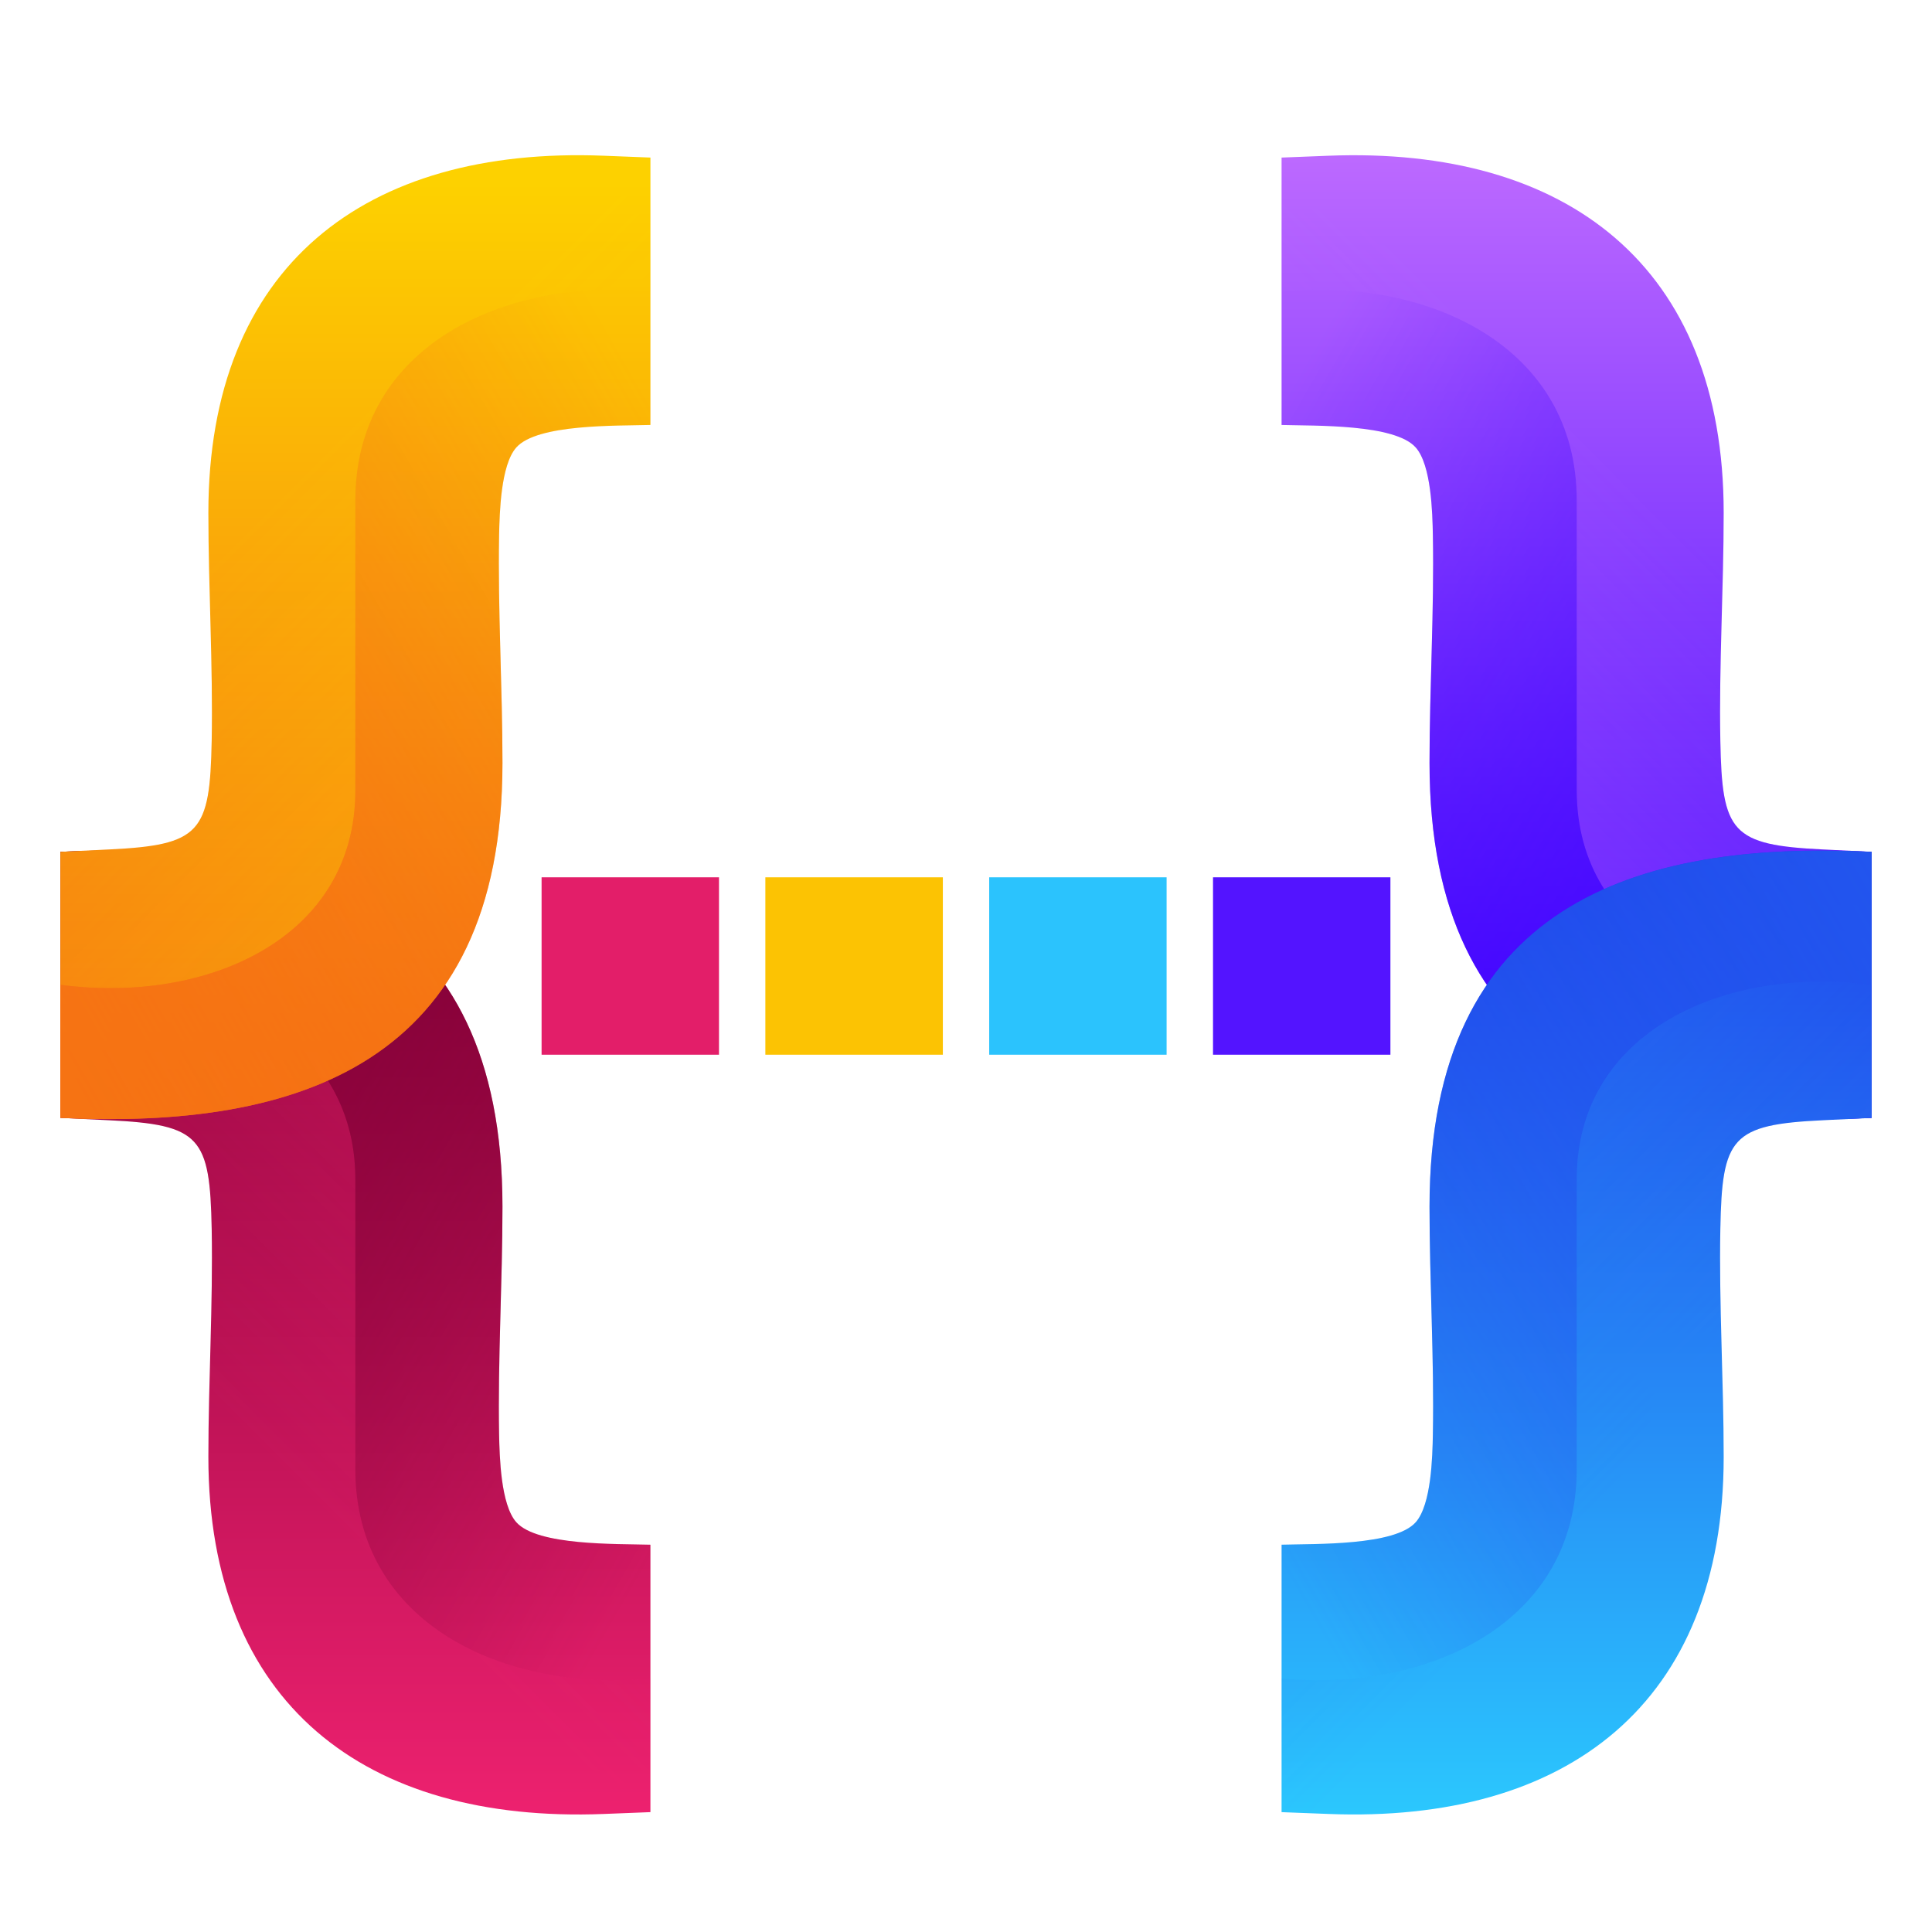
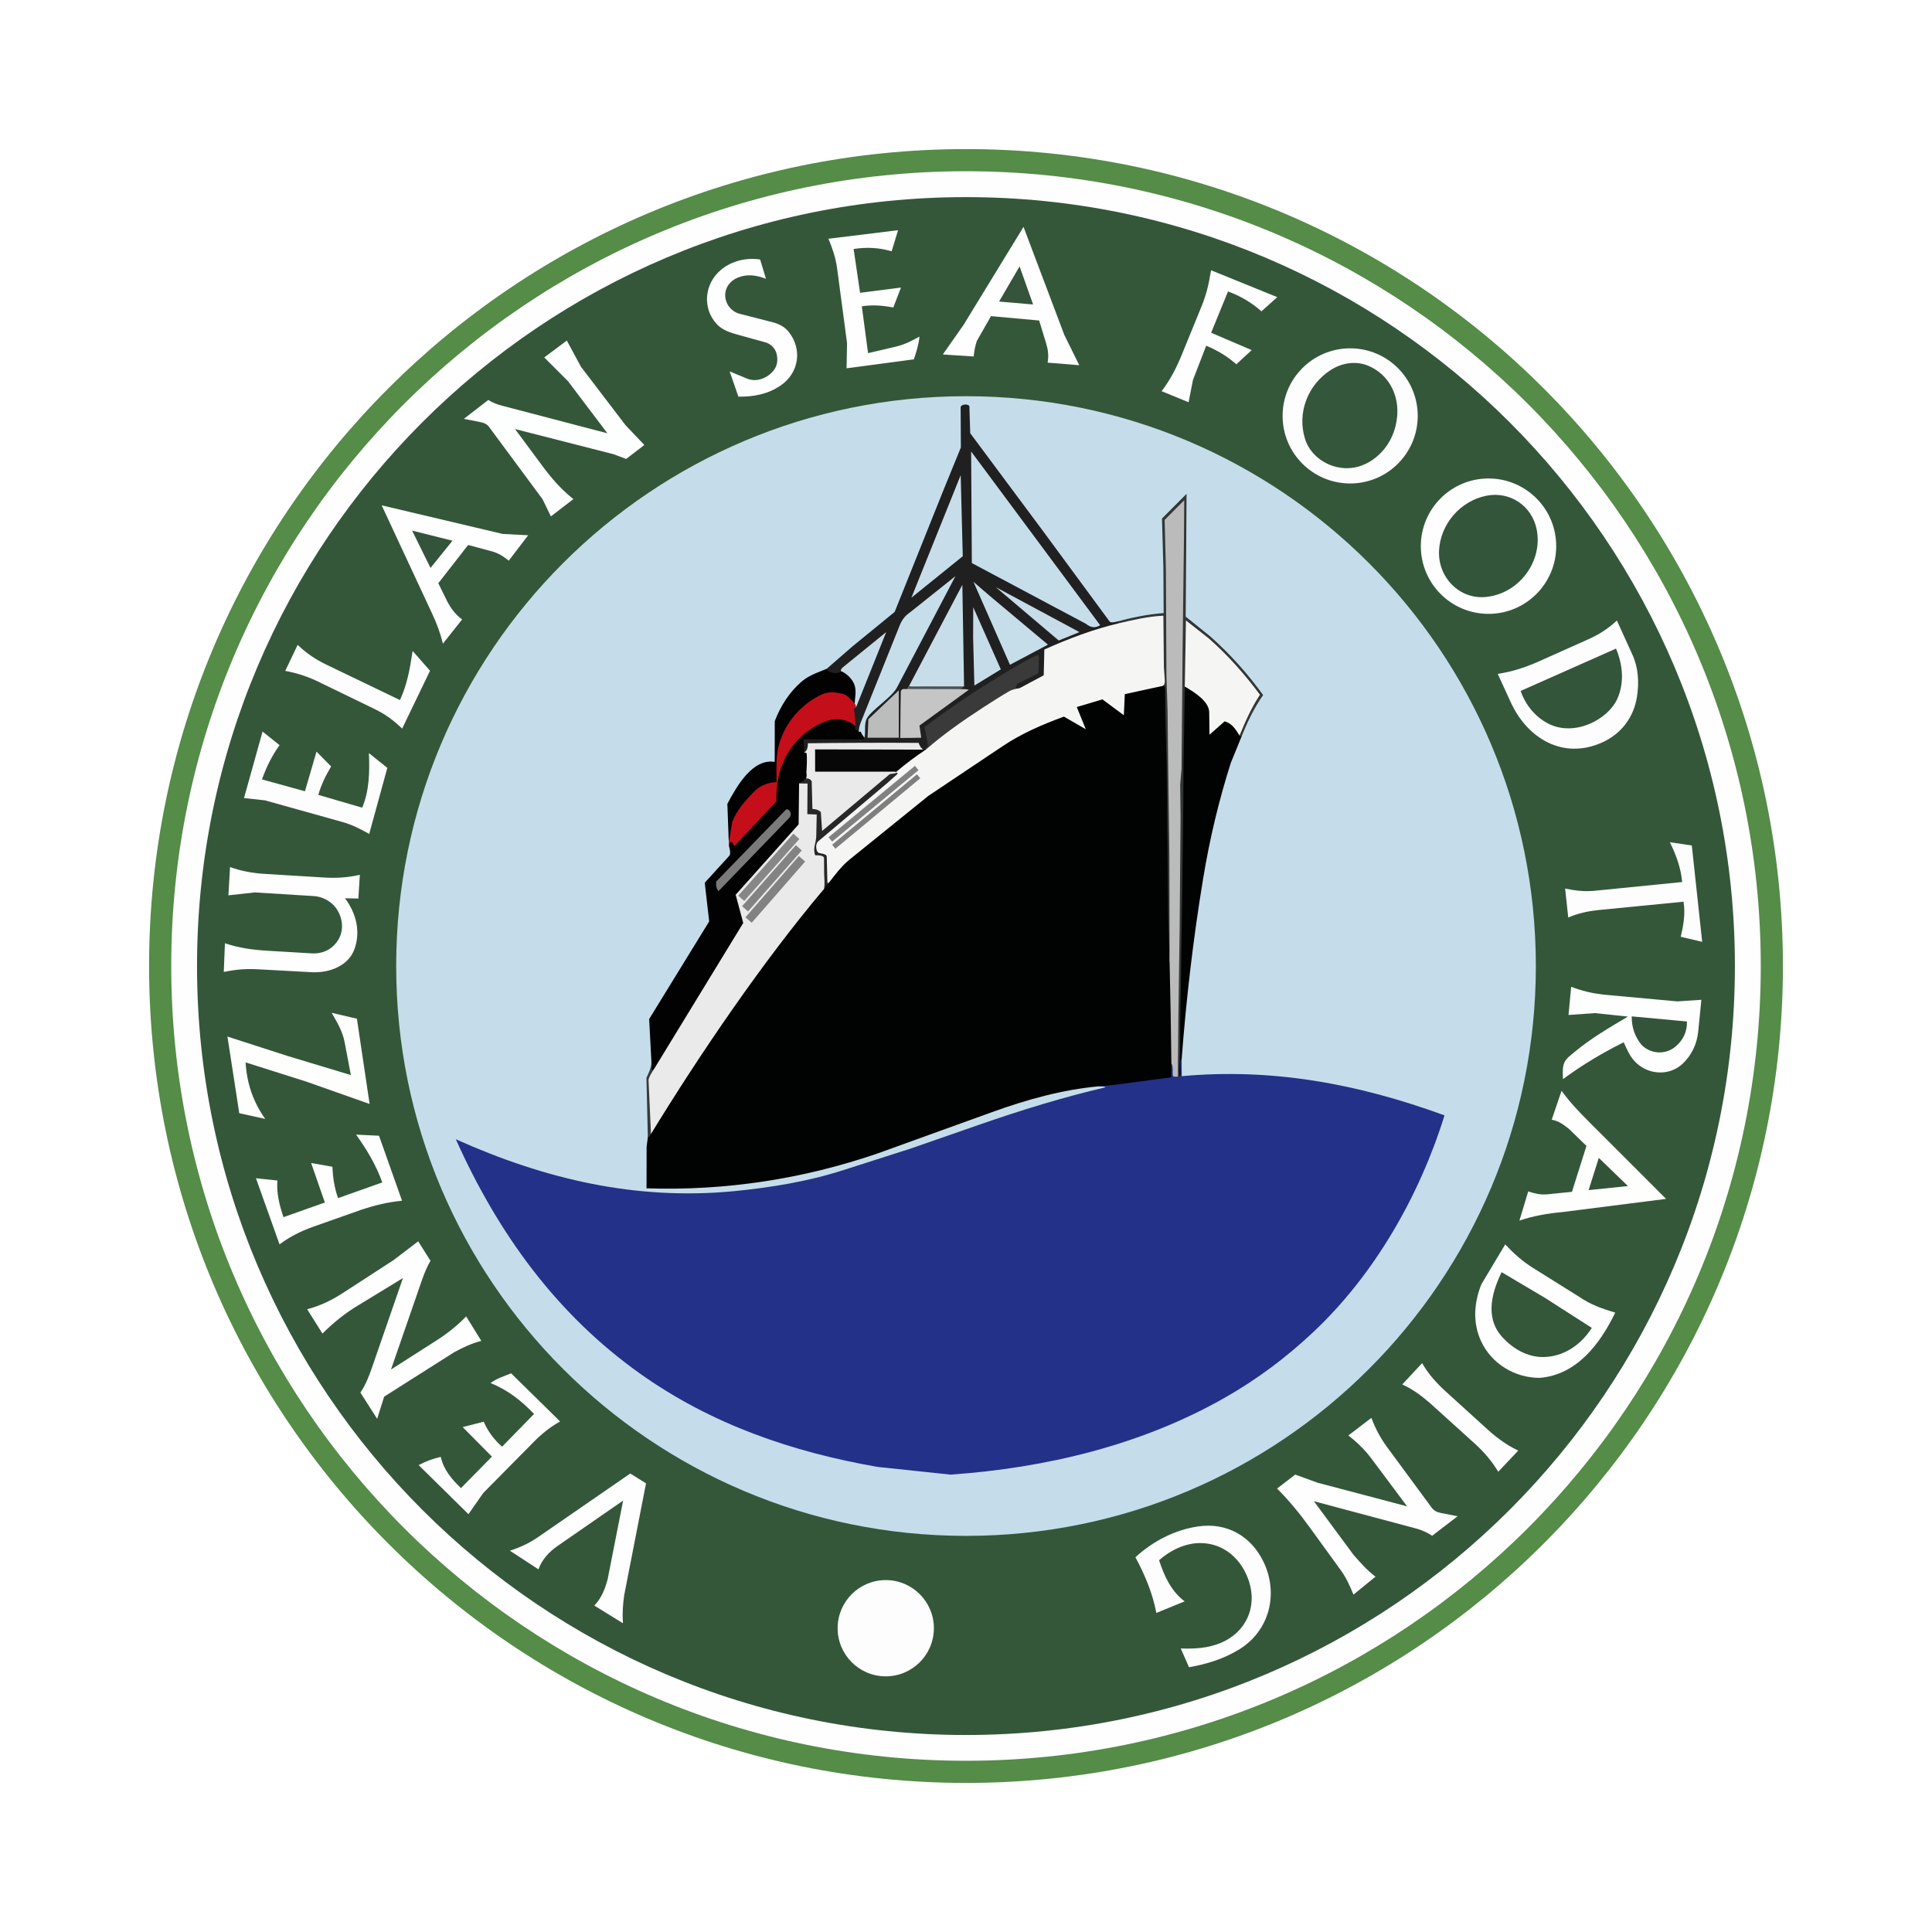
- <svg xmlns="http://www.w3.org/2000/svg" xmlns:xlink="http://www.w3.org/1999/xlink" id="Layer_1" data-name="Layer 1" viewBox="0 0 1080 1080">
+ <svg xmlns="http://www.w3.org/2000/svg" id="Layer_1" data-name="Layer 1" viewBox="0 0 1080 1080">
  <defs>
    <style>
      .cls-1 {
-         mask: url(#mask);
+         fill: #070707;
      }

      .cls-2 {
-         fill: #f67313;
-       }
- 
-       .cls-2, .cls-3, .cls-4, .cls-5, .cls-6, .cls-7, .cls-8, .cls-9 {
-         fill-rule: evenodd;
+         fill: #548c48;
+       }
+ 
+       .cls-3 {
+         fill: #233189;
+       }
+ 
+       .cls-4 {
+         fill: #c7deea;
+       }
+ 
+       .cls-5 {
+         fill: #eaeaea;
+       }
+ 
+       .cls-6 {
+         fill: #f5f5f3;
+       }
+ 
+       .cls-7 {
+         fill: #fefefd;
+       }
+ 
+       .cls-8 {
+         fill: #353b3d;
+       }
+ 
+       .cls-9 {
+         fill: #c6dde9;
      }

      .cls-10 {
-         fill: #2bc3fd;
+         fill: #3a3a3b;
      }

      .cls-11 {
-         fill: url(#linear-gradient-8);
+         fill: #fdfefd;
      }

      .cls-12 {
-         fill: url(#linear-gradient-7);
+         fill: #333636;
      }

      .cls-13 {
-         fill: url(#linear-gradient-5);
+         fill: #335339;
      }

      .cls-14 {
-         fill: url(#linear-gradient-6);
+         fill: #33553a;
      }

      .cls-15 {
-         fill: url(#linear-gradient-9);
+         fill: #c40e1a;
      }

      .cls-16 {
-         fill: url(#linear-gradient-4);
+         fill: #bbbcbc;
      }

      .cls-17 {
-         fill: url(#linear-gradient-3);
+         fill: #7b7a7b;
      }

      .cls-18 {
-         fill: url(#linear-gradient-2);
+         fill: #010201;
      }

      .cls-19 {
-         fill: url(#linear-gradient);
+         fill: #282727;
      }

      .cls-20 {
-         mask: url(#mask-2);
+         fill: #35543b;
      }

      .cls-21 {
-         mask: url(#mask-3);
+         fill: #838283;
      }

      .cls-22 {
-         mask: url(#mask-4);
+         fill: #c6dce8;
      }

      .cls-23 {
-         mask: url(#mask-5);
+         fill: #34533b;
      }

      .cls-24 {
-         mask: url(#mask-7);
+         fill: #34573a;
      }

      .cls-25 {
-         mask: url(#mask-6);
+         fill: #c5c5c5;
      }

      .cls-26 {
-         mask: url(#mask-1);
-       }
- 
-       .cls-3 {
-         fill: #830037;
-       }
- 
-       .cls-4 {
-         fill: #2684f5;
+         fill: #335439;
      }

      .cls-27 {
-         clip-path: url(#clippath-1);
+         fill: #babbba;
      }

      .cls-28 {
-         clip-path: url(#clippath-3);
+         fill: #818181;
      }

      .cls-29 {
-         clip-path: url(#clippath-2);
+         fill: #878787;
      }

      .cls-30 {
-         fill: #fcc303;
+         fill: #fefefe;
      }

      .cls-31 {
-         clip-rule: evenodd;
-         fill: none;
+         fill: #848384;
      }

      .cls-32 {
-         fill: url(#linear-gradient-10);
+         fill: #ebeaea;
      }

      .cls-33 {
-         fill: url(#linear-gradient-11);
+         fill: #c6deea;
      }

      .cls-34 {
-         fill: url(#linear-gradient-12);
-       }
- 
-       .cls-5 {
-         fill: #eb206e;
+         fill: #345639;
      }

      .cls-35 {
-         fill: #e31e69;
-       }
- 
-       .cls-6 {
-         fill: #25e;
-       }
- 
-       .cls-7 {
-         fill: #4004ff;
-       }
- 
-       .cls-8 {
-         fill: #b866ff;
+         fill: #7f7f7f;
      }

      .cls-36 {
-         fill: #5314ff;
+         fill: #c5ddea;
      }

      .cls-37 {
-         clip-path: url(#clippath);
-       }
- 
-       .cls-9 {
-         fill: #fdd000;
+         fill: #34563a;
+       }
+ 
+       .cls-38 {
+         fill: #010202;
+       }
+ 
+       .cls-39 {
+         fill: #fdfefe;
+       }
+ 
+       .cls-40 {
+         fill: #4c5358;
+       }
+ 
+       .cls-41 {
+         fill: #212020;
+       }
+ 
+       .cls-42 {
+         fill: #fdfdfd;
      }
    </style>
-     <clipPath id="clippath">
-       <path class="cls-31" d="M33.74,476.18v148.72l26.92,1.31c51.56,2.44,56.68,9.4,57.68,60.87.76,42.13-1.86,84.99-1.86,127.32,0,138.03,87.73,204.84,220.96,199.62l26.15-1.03v-149.49c-19-.55-63.26.62-74.96-12.55-8.78-9.86-9.36-36.83-9.64-49.11-.75-42.11,1.89-84.99,1.89-127.33,0-168.73-115.19-204.73-247.15-198.33" />
-     </clipPath>
-     <linearGradient id="linear-gradient" x1="881.34" y1="-1703.07" x2="881.34" y2="-2236.99" gradientTransform="translate(1080 -1222.71) rotate(-180)" gradientUnits="userSpaceOnUse">
-       <stop offset="0" stop-color="#820036" />
-       <stop offset="1" stop-color="#ed216f" />
-     </linearGradient>
-     <linearGradient id="linear-gradient-2" x1="392.28" y1="-1233.42" x2="828.92" y2="-1670.06" gradientTransform="translate(983.99 -844.98) rotate(-180)" gradientUnits="userSpaceOnUse">
-       <stop offset="0" stop-color="#fff" />
-       <stop offset="1" stop-color="#000" />
-     </linearGradient>
-     <mask id="mask" x="33.74" y="548.66" width="329.85" height="465.65" maskUnits="userSpaceOnUse">
-       <rect class="cls-18" x="33.74" y="548.66" width="329.85" height="465.65" />
-     </mask>
-     <linearGradient id="linear-gradient-3" x1="1005.65" y1="-1427.29" x2="589.1" y2="-1667.63" gradientTransform="translate(983.99 -847.06) rotate(-180)" xlink:href="#linear-gradient-2" />
-     <mask id="mask-1" x="33.74" y="475.49" width="329.85" height="463.72" maskUnits="userSpaceOnUse">
-       <rect class="cls-17" x="33.74" y="475.49" width="329.85" height="463.72" />
-     </mask>
-     <clipPath id="clippath-1">
-       <path class="cls-31" d="M33.74,624.9v-148.72l26.92-1.31c51.56-2.45,56.68-9.43,57.68-60.85.76-42.13-1.86-85.01-1.86-127.35,0-138.05,87.73-204.85,220.96-199.62l26.15,1.03v149.47c-19,.55-63.26-.62-74.96,12.56-8.78,9.84-9.36,36.83-9.64,49.08-.75,42.13,1.89,85.01,1.89,127.34,0,168.75-115.19,204.75-247.15,198.35" />
-     </clipPath>
-     <linearGradient id="linear-gradient-4" x1="881.34" y1="-1848.26" x2="881.34" y2="-1324.55" gradientTransform="translate(1080 -1222.71) rotate(-180)" gradientUnits="userSpaceOnUse">
-       <stop offset="0" stop-color="#f56b15" />
-       <stop offset="1" stop-color="#fdd100" />
-     </linearGradient>
-     <linearGradient id="linear-gradient-5" x1="392.2" y1="-1570.49" x2="828.83" y2="-1134.21" gradientTransform="translate(983.99 -858.09) rotate(-180)" xlink:href="#linear-gradient-2" />
-     <mask id="mask-2" x="33.74" y="86.77" width="329.85" height="465.62" maskUnits="userSpaceOnUse">
-       <rect class="cls-13" x="33.74" y="86.78" width="329.85" height="465.62" />
-     </mask>
-     <linearGradient id="linear-gradient-6" x1="1005.69" y1="-1376.82" x2="589.11" y2="-1136.46" gradientTransform="translate(983.99 -855.96) rotate(-180)" xlink:href="#linear-gradient-2" />
-     <mask id="mask-3" x="33.74" y="161.85" width="329.85" height="463.74" maskUnits="userSpaceOnUse">
-       <rect class="cls-14" x="33.74" y="161.85" width="329.85" height="463.74" />
-     </mask>
-     <clipPath id="clippath-2">
-       <path class="cls-31" d="M1046.26,624.9v-148.72l-26.93-1.31c-51.58-2.48-56.69-9.43-57.65-60.88-.79-42.13,1.87-85.01,1.87-127.31,0-138.05-87.74-204.85-220.97-199.62l-26.18,1.03v149.47c18.98.55,63.27-.62,74.98,12.56,8.78,9.84,9.38,36.83,9.6,49.08.79,42.13-1.87,85.01-1.87,127.34,0,168.75,115.21,204.75,247.15,198.35" />
-     </clipPath>
-     <linearGradient id="linear-gradient-7" x1="198.66" y1="-1848.62" x2="198.66" y2="-1311.16" gradientTransform="translate(1080 -1222.71) rotate(-180)" gradientUnits="userSpaceOnUse">
-       <stop offset="0" stop-color="#3a00ff" />
-       <stop offset="1" stop-color="#bc69ff" />
-     </linearGradient>
-     <linearGradient id="linear-gradient-8" x1="567.92" y1="-1570.51" x2="131.26" y2="-1134.2" gradientTransform="translate(1056.09 -858.09) rotate(-180)" xlink:href="#linear-gradient-2" />
-     <mask id="mask-4" x="716.41" y="86.76" width="329.85" height="465.63" maskUnits="userSpaceOnUse">
-       <rect class="cls-11" x="716.41" y="86.76" width="329.85" height="465.63" />
-     </mask>
-     <linearGradient id="linear-gradient-9" x1="-45.56" y1="-1376.81" x2="371.01" y2="-1136.44" gradientTransform="translate(1056.09 -855.96) rotate(-180)" xlink:href="#linear-gradient-2" />
-     <mask id="mask-5" x="716.41" y="161.84" width="329.85" height="463.75" maskUnits="userSpaceOnUse">
-       <rect class="cls-15" x="716.41" y="161.86" width="329.85" height="463.74" />
-     </mask>
-     <clipPath id="clippath-3">
-       <path class="cls-31" d="M1046.26,476.19v148.72l-26.93,1.29c-51.58,2.45-56.69,9.41-57.65,60.87-.79,42.13,1.87,85.01,1.87,127.34,0,138.03-87.74,204.84-220.97,199.6l-26.18-1.01v-149.51c18.98-.55,63.27.64,74.98-12.53,8.78-9.86,9.38-36.84,9.6-49.11.79-42.13-1.87-84.99-1.87-127.33,0-168.73,115.21-204.77,247.15-198.33" />
-     </clipPath>
-     <linearGradient id="linear-gradient-10" x1="198.66" y1="-1636.81" x2="198.66" y2="-2276.83" gradientTransform="translate(1080 -1222.71) rotate(-180)" gradientUnits="userSpaceOnUse">
-       <stop offset="0" stop-color="#1e27e8" />
-       <stop offset="1" stop-color="#2cd2ff" />
-     </linearGradient>
-     <linearGradient id="linear-gradient-11" x1="-45.56" y1="-1427.28" x2="371" y2="-1667.64" gradientTransform="translate(1056.09 -847.06) rotate(-180)" xlink:href="#linear-gradient-2" />
-     <mask id="mask-6" x="716.41" y="475.46" width="329.85" height="463.76" maskUnits="userSpaceOnUse">
-       <rect class="cls-33" x="716.41" y="475.46" width="329.85" height="463.76" />
-     </mask>
-     <linearGradient id="linear-gradient-12" x1="567.8" y1="-1233.42" x2="131.15" y2="-1670.07" gradientTransform="translate(1056.09 -844.98) rotate(-180)" xlink:href="#linear-gradient-2" />
-     <mask id="mask-7" x="716.41" y="548.67" width="329.85" height="465.63" maskUnits="userSpaceOnUse">
-       <rect class="cls-34" x="716.41" y="548.67" width="329.85" height="465.63" />
-     </mask>
  </defs>
-   <g>
-     <g class="cls-37">
-       <rect class="cls-19" x="33.74" y="469.78" width="329.85" height="549.45" />
-     </g>
-     <g class="cls-1">
-       <path class="cls-5" d="M33.74,550.54c81.36-10.82,164.9,25.54,164.9,108.76v162.09c0,86.37,83.32,124.59,164.96,116.85v74.75l-26.15,1.03c-133.23,5.21-220.96-61.59-220.96-199.62,0-42.33,2.62-85.2,1.86-127.32-1-51.47-6.12-58.42-57.68-60.87l-26.92-1.31v-74.36Z" />
-     </g>
-     <g class="cls-26">
-       <path class="cls-3" d="M33.74,476.18v74.36c81.36-10.82,164.9,25.54,164.9,108.76v162.09c0,86.37,83.32,124.59,164.96,116.85v-74.74c-19-.55-63.26.62-74.96-12.55-8.78-9.86-9.36-36.83-9.64-49.11-.75-42.11,1.89-84.99,1.89-127.33,0-168.73-115.19-204.73-247.15-198.33" />
-     </g>
-     <g class="cls-27">
-       <rect class="cls-16" x="33.74" y="81.83" width="329.85" height="549.47" />
-     </g>
-     <g class="cls-20">
-       <path class="cls-9" d="M33.74,550.52c81.36,10.82,164.9-25.54,164.9-108.76v-162.1c0-86.35,83.32-124.56,164.96-116.81v-74.75l-26.15-1.03c-133.23-5.23-220.96,61.57-220.96,199.62,0,42.34,2.62,85.22,1.86,127.35-1,51.42-6.12,58.4-57.68,60.85l-26.92,1.31v74.34Z" />
-     </g>
-     <g class="cls-21">
-       <path class="cls-2" d="M33.74,624.9v-74.37c81.36,10.82,164.9-25.54,164.9-108.76v-162.1c0-86.35,83.32-124.56,164.96-116.81v74.72c-19,.55-63.26-.62-74.96,12.56-8.78,9.84-9.36,36.83-9.64,49.08-.75,42.13,1.89,85.01,1.89,127.34,0,168.75-115.19,204.75-247.15,198.35" />
-     </g>
-   </g>
-   <g>
-     <g class="cls-29">
-       <rect class="cls-12" x="716.41" y="81.84" width="329.85" height="549.47" />
-     </g>
-     <g class="cls-22">
-       <path class="cls-8" d="M1046.26,550.53c-81.36,10.82-164.87-25.54-164.87-108.76v-162.1c0-86.35-83.34-124.59-164.98-116.85v-74.72l26.18-1.03c133.23-5.23,220.97,61.57,220.97,199.62,0,42.3-2.66,85.18-1.87,127.31.96,51.46,6.07,58.41,57.65,60.88l26.93,1.31v74.34Z" />
-     </g>
-     <g class="cls-23">
-       <path class="cls-7" d="M1046.26,624.9v-74.37c-81.36,10.82-164.87-25.54-164.87-108.76v-162.1c0-86.35-83.34-124.59-164.98-116.85v74.75c18.98.55,63.27-.62,74.98,12.56,8.78,9.84,9.38,36.83,9.6,49.08.79,42.13-1.87,85.01-1.87,127.34,0,168.75,115.21,204.75,247.15,198.35" />
-     </g>
-     <g class="cls-28">
-       <rect class="cls-32" x="716.41" y="469.75" width="329.85" height="549.49" />
-     </g>
-     <g class="cls-25">
-       <path class="cls-6" d="M1046.26,476.19v74.34c-81.36-10.81-164.87,25.56-164.87,108.78v162.09c0,86.37-83.34,124.57-164.98,116.85v-74.76c18.98-.55,63.27.64,74.98-12.53,8.78-9.86,9.38-36.84,9.6-49.11.79-42.13-1.87-84.99-1.87-127.33,0-168.73,115.21-204.77,247.15-198.33" />
-     </g>
-     <g class="cls-24">
-       <path class="cls-4" d="M1046.26,550.53c-81.36-10.81-164.87,25.56-164.87,108.78v162.09c0,86.37-83.34,124.57-164.98,116.85v74.75l26.18,1.01c133.23,5.23,220.97-61.57,220.97-199.6,0-42.33-2.66-85.22-1.87-127.34.96-51.45,6.07-58.42,57.65-60.87l26.93-1.29v-74.37Z" />
-     </g>
-   </g>
-   <g>
-     <rect class="cls-36" x="678.08" y="490.42" width="99.17" height="99.17" />
-     <rect class="cls-10" x="552.97" y="490.42" width="99.17" height="99.17" />
-     <rect class="cls-30" x="427.84" y="490.42" width="99.22" height="99.17" />
-     <rect class="cls-35" x="302.75" y="490.42" width="99.17" height="99.17" />
-   </g>
+   <circle class="cls-2" cx="540" cy="540" r="456.66" />
+   <circle class="cls-30" cx="540" cy="540" r="444.28" />
+   <circle class="cls-24" cx="539.98" cy="540.03" r="429.84" />
+   <path class="cls-11" d="M768.92,881.37l-12.31,10.01c-2.14-5.15-4.08-9.44-7.09-13.6l-17.27-23.81c-5.71-7.87-11.56-15.09-18.37-21.86l10.16-7.8,12.47,4.53,50.08,13.22-20-26.76c-3.75-5.01-7.82-8.9-12.83-12.88l12.85-9.82c2.31,6.08,5,11.14,8.65,16.18l25.06,34.01c1.29,1.75,3.01,2.55,5.09,2.96l9.39,1.84-14.21,10.9c-2.95-1.89-5.68-3.16-9.05-4.06l-57.06-15.24,22.15,29.98c3.93,4.47,7.53,8.65,12.29,12.18Z" />
+   <path class="cls-11" d="M210.84,793.14l-9.37-14.67c3-4.5,4.74-8.98,6.48-14.01l17.3-50.02-24.38,14.88c-7.7,4.54-14.3,9.88-20.62,16.14l-8.55-13.58c7.3-1.95,13.59-4.95,19.85-9.01l28.42-18.44,13.81-10.52,6.87,10.9c-2.85,4.82-4.39,9.66-6.2,14.88l-15.88,45.88,25.39-16.22c6.14-3.92,11.42-8.12,16.63-13.47l8.47,13.68c-5.69,1.5-10.17,3.66-15.05,6.27l-39.27,24.91-3.9,12.39Z" />
+   <path class="cls-39" d="M307.94,288.65l-4.64-9.57-30.01-40.56c-1.12-1.51-2.97-2.2-4.71-2.54l-9.28-1.84,13.69-10.58c2.65,1.8,5.27,2.6,8.31,3.4l58.24,15.25-22.05-29.15-13.24-13.26,12.6-9.42,7.94,14.69,24.94,32.68,10.47,11-10.17,7.8-7.09-2.65-55.03-14.06,15.63,21.08c4.99,6.73,10.16,12.6,16.98,18.08l-12.56,9.66Z" />
+   <circle class="cls-42" cx="495.14" cy="910.18" r="26.9" />
+   <path class="cls-11" d="M143.56,541.81c-6.62-.36-12.27.25-18.47,1.5l.65-16.02c8,2.69,15.67,3.7,23.91,4.19l24.56,1.46c5.9.35,11.24-2.01,14.56-7.06s3.1-11.35.03-16.81c-2.44-4.34-7.53-7.79-13.45-8.16l-32.87-2.04-14.8,1.62.92-15.8c6.6,2.37,12.84,3.43,19.67,3.84l33.13,2.02c6.7.41,12.85.03,19.75-1.51l-.82,13.25-7.44-.16c6.18,8.41,8.78,18.39,5.31,28.3-3.28,9.34-13.87,13.59-24.01,13.04l-30.63-1.67Z" />
+   <path class="cls-42" d="M698.2,884.04c-3.96-12.33-13.89-21.36-27.08-21.46-8.45-.06-16.76,3.93-23.19,9.59,2.94,9.08,6.88,17.44,14.3,23l-15.82,6.47c-2.12-11.11-6.36-21.14-11.7-31.14,9.85-8.95,21.8-15.27,35.05-17.21,16.08-2.36,29.52,5.38,36.46,19.6,8.71,17.85,3.56,38.86-13.83,49.35-8.52,5.14-17.94,8.07-27.73,9.74l-4.61-10.47c8.07.26,15.44-.17,22.59-3.21,13.73-5.85,20.23-19.75,15.57-34.26Z" />
+   <path class="cls-11" d="M339.68,882.77l8.65-43.94-36.46,25.24c-4.91,3.4-8.76,7.47-10.87,13.2l-15.98-10.42c5.9-1.89,10.94-4.27,16.08-7.81l51.22-35.34,8.81,5.5-12.2,62.55c-.74,5.28-1.08,9.81-.71,15.66l-15.99-9.88c4.06-4.32,5.89-9.01,7.46-14.74Z" />
+   <path class="cls-7" d="M148.26,625.47l-14.51-3.18-6.61-42.84,33.8,10.9,35.19,10.62-3.5-18.49c-1.12-5.95-4.08-10.76-7.22-16.31l14.1,3.29,7.1,47.66-35.38-12.49-33.94-10.75c.72,12.01,4.33,22.22,10.97,31.6Z" />
+   <path class="cls-42" d="M257.69,831.86l17.3-17.61-16.35-16.5,11.77-3.01c2.33,5.5,5.68,9.83,10.23,13.99l17.9-18.32c-6.9-7.21-14.55-13.37-24.32-17.27,3.43-2.57,7.25-3.73,11.5-5.44l27.37,26.89c-5.56,3.16-10.19,6.86-14.67,11.4l-28.28,28.6-8.27,11.84-27.85-27.42c4.46-2.37,7.99-3.53,12.37-4.62,1.61,7.19,6.16,12.58,11.29,17.46Z" />
+   <path class="cls-30" d="M485.26,197.41l15.6-3.66c4.75-1.11,8.79-3.21,13.15-5.59-.5,4.51-1.69,8.41-3.17,12.72l-37.6,4.99.26-14.11-5.56-41.8c-.79-5.91-2.58-11.03-4.83-16.5l38.92-4.78-3.6,11.8c-6.91-2.05-13.82-2.44-21.25-1.29l3.6,24.48,22.88-2.93-4.3,11.15c-5.87-1.12-11.44-1.61-17.6-.67l3.49,26.19Z" />
+   <path class="cls-11" d="M155.08,659.91c-.57,6.99,1.06,13.58,3.38,20.49l23.14-8.19-7.68-22.09,11.88,2.11c.3,6.13,1.17,11.9,3.18,17.52l24.72-8.77c-3.6-10-8.63-18.27-14.63-26.71l12.8.61,12.87,36.33c-8.08.81-15.06,2.53-22.31,4.89l-27.7,9.78c-6.67,2.45-12.73,5.43-18.47,9.72l-13.18-36.96,11.99,1.27Z" />
+   <path class="cls-42" d="M202.47,451.5c3.98-9.51,4.18-19.7,3.76-30.49l10.29,8.23-10.13,36.93c-4.84-2.72-9.49-5.13-14.97-6.66l-43.31-12.11-11.7-1.28,10.36-37.18,9.51,7.61c-4.21,5.82-7.3,12.08-9.84,19.14l24.03,6.64,6.46-22.16,8.17,8.28c-3.06,5.21-5.54,10.14-7.16,15.89l24.54,7.16Z" />
+   <path class="cls-11" d="M436.36,215.51c-7.2,4.92-15.21,6.33-23.59,6.23l-4.88-14.12,9.78,4.05c5.02,2.08,11.03-.1,14.56-4.27,2.29-2.71,2.72-6.09,1.93-9.5-.64-2.78-2.95-5.6-6.27-6.51l-14.7-4.07c-4.58-1.27-9.28-2.61-12.57-6.2-8.18-8.93-6.87-22.65,2.5-30.36,6.09-5.01,14.08-6.85,21.81-5.69l3.24,10.78c-5.28-2.06-10.46-2.76-15.62-.72-4.45,1.77-7.33,5.7-7.15,10.23.18,4.64,3.34,8.83,8.23,10.09l18.28,4.69c3.54.91,6.75,2.56,8.98,5.37,7.65,9.6,5.89,22.89-4.51,29.99Z" />
+   <path class="cls-11" d="M691.11,203.63c-5.01-4.43-10.43-7.71-16.84-10.36l-7.41,19.17-2.42,12.43-15.08-6.19c5-6.64,8.31-13.15,11.27-20.39l11.08-27.12c2.66-6.5,4.16-12.89,5.26-20.1l37.02,15.03-8.83,7.94c-5.61-4.98-11.6-8.5-18.7-11.11l-9.42,23.08,22.68,9.71-8.6,7.91Z" />
+   <path class="cls-42" d="M893.44,508.76c-6.18.61-11.3,1.83-16.79,4.12l-1.73-16.17c5.67,1.18,10.83,1.81,16.61,1.23l48.82-4.88c-.75-7.87-3.24-14.79-6.88-22.26l12.26,1.84,5.8,53.86-11.97-2.83c1.52-6.66,2.62-12.73,1.57-19.62l-47.69,4.69Z" />
+   <path class="cls-42" d="M240.39,374.96l-15.58,32.33c-4.82-4.61-9.42-8.04-15.05-10.77l-30.09-14.6c-6.42-3.27-12.69-5.47-20.22-6.9l6.94-14.54c4.94,4.78,10.16,8.23,16.29,11.18l40.89,19.68c4.03-8.63,5.62-17.62,7.09-27.45l9.72,11.05Z" />
+   <path class="cls-42" d="M837.52,822.72c-3.66-6.09-7.69-10.7-12.61-15.28l-25.72-23.26c-4.76-4.07-9.4-7.54-15.31-10.28l11.1-11.9c3.63,6.33,8.09,11.17,13.3,15.94l21.55,19.56c5.67,5.3,11.46,9.84,18.86,13.41l-11.18,11.82Z" />
+   <circle class="cls-42" cx="754.75" cy="232.49" r="37.77" />
+   <path class="cls-37" d="M768.99,255.78c-6.83,5.47-15.11,7.39-23.56,4.8-6.69-2.05-13.42-7.32-15.89-15.17-4.61-14.64,1.54-30.46,14.49-38.67,6.22-3.95,13.99-5.12,20.82-2.28,10.85,4.51,16.9,15.35,16.25,27.06-.51,9.39-4.59,18.24-12.12,24.27Z" />
+   <circle class="cls-11" cx="832.09" cy="305.31" r="37.84" />
+   <path class="cls-14" d="M831.18,333.66c-15.32,1.79-27.42-10.95-26.75-25.75s11.79-27.84,26.42-30.78c13.1-2.63,25.42,5.44,28.15,18.75,3.59,17.52-9.42,35.63-27.82,37.77Z" />
+   <path class="cls-42" d="M895.42,415.12c-21.39,9.55-41.48-1.96-50.94-22.63l-7.24-15.8c7.8-1.15,14.5-3.34,21.47-6.29l28.87-12.9c6-2.68,11.11-5.8,16.27-10.63l8.76,19.29c3.27,7.21,3.68,15.35,2.5,23.13-1.79,11.86-8.98,21.06-19.69,25.84Z" />
+   <path class="cls-14" d="M904.1,390.61c-5.15,11.54-23.81,21.44-38.58,13.91-7.4-3.77-12.82-10.6-15.48-18.28l53.32-23.67c3.76,8.9,4.77,19.04.74,28.04Z" />
+   <path class="cls-11" d="M902.93,733.75c-8.63,17.89-21.78,34.86-42.26,36.49-13.85-.01-26.91-7.85-32.77-20.56-4.7-10.2-3.97-21.46.22-31.79l13.32-22.29c5.12,5.51,9.84,9.62,15.7,13.29l25.71,16.08c6.06,4.17,12.4,6.53,20.08,8.78Z" />
+   <path class="cls-34" d="M864.76,758.5c-9.28.8-17.56-3.54-23.68-9.72-10.85-10.47-8.07-24.43-1.67-37.63l24.2,14.34,26.22,16.82c-5.67,8.81-14.3,15.25-25.07,16.18Z" />
+   <path class="cls-11" d="M907.66,582.65c-12.17,6.06-22.94,12.55-33.95,20.58-.59-9.8.89-10.54,6.42-15.13,9.19-7.64,19.13-13.44,29.89-19.82l-18.51-1.95-14.7,1.06,1.48-15.76c6.17,2.33,11.69,3.61,17.84,4.35l41.5,3.81,13.44-.9-1.74,17.6c-.68,6.92-3.59,13.29-8.68,18.1-7.82,7.39-20.29,6.23-27.27-1.79-2.58-2.96-3.88-6.13-5.71-10.13Z" />
+   <path class="cls-26" d="M936.94,584.78c-5.7,5.03-14.07,4.54-19.27-.64-3.69-4.48-5.61-9.83-5.52-15.98l30.87,2.86c.12,5.55-1.96,10.11-6.08,13.76Z" />
+   <path class="cls-7" d="M854.28,666c3.71,1.18,6.87,2.01,10.66,1.63l13.79-1.39,8.11-25.66-9.69-9.43c-2.9-2.3-5.54-4.4-9.73-5.24l5.49-16.16c4.7,6.45,9.57,11.57,15.1,17.09l43.33,43.34-57.82,7.36c-8.51.8-16.26,2.1-24.15,4.78l4.92-16.33Z" />
+   <polygon class="cls-13" points="910.02 663.01 888.04 665.29 893.74 647.26 910.02 663.01" />
+   <path class="cls-30" d="M261.69,304.64l-16.67,21.39,5.18,10.55c2.09,3.73,4.39,7,8.13,9.68l-10.76,13.57c-1.5-6.27-3.43-11.26-6.02-16.83l-28.19-60.51,67.66,15.99,14.24.73-10.87,14.21c-2.9-2.39-5.86-4.25-9.42-5.21l-13.28-3.57Z" />
+   <polygon class="cls-23" points="252.95 302.26 240.66 317.48 230.38 296.62 252.95 302.26" />
+   <path class="cls-30" d="M580.9,179.17l-26.94-2.45-7.89,13.86c-.94,2.75-1.43,5.37-1.77,8.7l-17.26-1.13,11.6-16.53,33.51-54.79,22.84,60.47,8.33,16.86-17.7-1.45c.72-4.01.23-7.34-.85-10.86l-3.87-12.67Z" />
+   <polygon class="cls-20" points="577.51 170.21 558.49 168.57 569.96 148.91 577.51 170.21" />
+   <circle class="cls-36" cx="540.01" cy="540.02" r="318.54" />
+   <path class="cls-3" d="M614.32,607.23l.65-1.51c12.77-1.31,25.52-2.9,38.25-4.75l.14-5.63,1.46-.95c2.02.21,2.74,2.22,2.18,6.03l1.41,1.41c.38-.41.88-.47,1.51-.19-.57-1.15-.53-9.14-.13-9.53.1-.1.4,0,.76.15l.06,9.33c50.72-4.64,98.62,4.28,146.88,21.91-14.01,45.04-39.22,89.18-73.63,121.39-15.07,14.11-30.96,26.04-48.91,36.28-46.7,26.65-100.24,39.42-153.58,43.15l-40.82-4.31c-47.92-8.37-92.82-23.81-132.65-52.07-46.83-33.24-79.52-78.51-103.1-131.09,50.17,22.5,100.82,34.23,155.37,29.04,21.05-2.11,41.12-5.34,61.09-11.73l37.73-12.08,38.62-13.43c23.44-8.15,46.61-15.28,70.45-20.85-1.44-.71-2.65-.36-3.73-.57Z" />
+   <path class="cls-38" d="M649.55,383.51l1.95-1.04c1.25,51.55,2.02,103.22,2.31,155.01l1.46.81c.66,36.82.98,55.23.98,55.23l-1.43.87-.1,7.84-31.04,4.14-9.35.87c-20.56,1.9-40.14,7.36-59.95,14.51l-63.67,22.99c-41.73,14.34-85.11,21-129.3,19.54l.05-23.23.7-5.37c.33-1.35.91-1.95,1.75-1.79.19-1.02.41-2.04.72-3.02s.64-1.93,1.15-2.78c14.22-23.95,30.46-47.77,46.58-70.53,13.64-19.26,27.98-39.12,43.35-56.98.64-.75,1.44-1.36,2.26-1.97s1.72-1.13,2.63-1.63c.5-2.52,1.44-3.71,2.81-3.59.4-3.15,2.15-6.08,5.23-8.79,16.11-14.07,32.61-27.69,49.48-40.86l47.29-31.41c9.29-5.33,19.11-9.76,29.29-13.08,3.25,1.64,6.32,3.19,9.22,4.63l-3.15-7.88,1.4-2.34,14.27-4.04c3.57,2.49,7.08,4.82,10.53,6.98-.28-3.66.2-6.91,1.41-9.76l19.86-4.52,1.33,1.19Z" />
+   <path class="cls-38" d="M692.9,411.2c.99-1.07,1.46-.6,1.01.82l-5.86,14.38c-6.81,21.37-11.8,42.45-15.48,64.68-5.59,33.85-9.46,67.36-12.03,101.19-.47.08-.75.61-.74,1.38l.11,8-.7.25c.51-72.44,1.3-144.98,2.38-217.6l.7-.48,1.6-.74c10.77,5.57,15.21,12.26,13.61,24.48l5.94-5.16c4.21-1.23,10.25,4.49,9.45,8.82Z" />
+   <path class="cls-15" d="M477.78,393.25c1-.84,1.26-.14.78,2.09,1.24,5.69,1.83,13.05-.65,12.1-2.68-2.07-6.74-4.42-10.61-4-14.78,1.61-30.5,19.05-31.3,34.41l-.56,10.65-10.48,11.31-9.12,9.67-7,7.44c-.13-2.21.27-3.84-.47-5.51-.86,1.18-.41,2.13-.59,2.73-.22-.97-.54-2.05-.37-3.1l.93-12.96c4.89-9.47,12.67-20.91,24.1-22.18l.2-9.42.95-.85c-2.07-17.15,16.51-41.46,34.14-39.88,4.61.41,9.4,2.45,10.06,7.49Z" />
+   <path class="cls-18" d="M470.03,375.12c2.79-2.4,7.64,3.84,8.72,6.57,1.34,3.38,1.55,9.12-.98,11.55-1.7-1.57-3.89-4.74-6.77-5.42-3.38-.8-7.73-1.35-11.17.19-11.7,5.22-20.83,15.74-24.35,28.11-1.97,6.94-1.32,13.76-1.42,21.11-5.3.2-9.53,2.11-13.01,5.76-4.64,4.86-9.26,9.95-11.7,16.41l-1.95,11.63-.8-21.66c5.46-10.33,14.2-25.44,26.46-23.47l.04-22.79c3.22-8.4,8.06-16.05,14.86-21.96,2.72-2.36,5.88-3.95,9.18-5.28l5.02-2.02,7.87,1.26Z" />
+   <path class="cls-12" d="M693.91,412.02c-.31-.32-.74-.68-1.01-.82l-.37-2.86c2.63-7.18,6.14-13.79,10.54-19.83-10.4-14.61-24.77-28.11-38.74-38.74l-.57,33.01-1.46,1.02-.72,44.98-.13,22.91-.56,46.33-.71,47.75-.69,40.34-.32,14.8c-.01.51.39.79.74.73,0,.29-.12.58-.44.7-.61.22-.77-.52-1.07-.51-1.4-.33-1.87-1.8-1.4-4.42l1.5-140.75s.67-57.77,2.02-173.3l-8.03,8.09c1.48,81.59,2.39,163.31,2.74,245.16l-1.44.88-.76-25.02-.83-85.02-.71-25.2-.22-17.1c0-.52-.21-1.52-.46-1.74s-1.04.09-1.27.11l-.66-37.84-20.63,3.56-2.86-.81c-.24-.74-1.18-.91-1.73-.78,8.62-2.31,17.34-4.23,26.82-4.93l-.15-25.39-.77-27.46,13.73-13.82-.23,37.13-.25,31.51,13.62,10.97c11.17,9.89,20.94,20.82,29.66,32.87-5.37,7.68-8.92,15.48-12.19,23.49Z" />
+   <path class="cls-8" d="M365.34,598.04c.93.99.63,2.45-.89,4.37-.22,8.98,0,18.02.69,27.12l-1.25,4.36c-.4.65-.41,1.59-1.75,1.79l-.77-33.18c1.42-3.13,2.93-5.85,2.73-9.57,1.27.8,0,3.32,1.24,5.11Z" />
+   <path class="cls-27" d="M658.4,601.83l-1.89.04c-1.96.04,0-4.3-1.7-7.48l-.42-29-.59-27.91-.12-58.91-.7-53.36-.3-27.76-.63-19.52-.3-59.81-.72-27.49,10.96-11-.14,20.46-.78,64.15-.58,65.66-.76,8.67.22,18.08-.51,61.67-.71,49.66-.32,33.84Z" />
+   <path class="cls-32" d="M516.17,419.06l-.22.96c-19.57.38-39.19.59-58.86.64l.17,9.28h42.65c1.76.02,2.39.91,1.13,2.21-1.6.5-2.72,1.71-4.19,2.95l-38.88,32.62-.34-13.6-4.91-.41-.21-16.81c-1.32-.31-2.38-.48-3.24-.36l.25-15.93c.03-1.93.7-4.09.3-6.56l30.37-.12,10.5-.36,24.2.28c.9,1.7,1.19,3.51,1.3,5.21Z" />
+   <path class="cls-10" d="M569.91,384.73c-17.31,9.77-33.55,21.14-49.47,33.44-1.07.83-1.65,1.2-2.74.75-.65.05-.71-.18-.21-.65l-2.3-12.12c20.96-16.46,42.85-30.24,66.93-42.38l-.21,13.41-12.57,6.37c-.28.14.08,1.04.56,1.18Z" />
+   <path class="cls-1" d="M517.71,418.91c.1,1.2-.87,1.83-1.88,2.63l-14.57,11.53c-.25-.52-.27-.74-.22-.92.1-.35-.11-.78-.69-.78h-44.69s-.02-12.46-.02-12.46l60.53.14c.44,0,1.06-.54,1.33-.8l.21.65Z" />
+   <path class="cls-41" d="M623.66,347.64c1.68-.4,2.26-.14,1.73.78l-3.9,2.46c-12.47,3.24-24.48,7.98-36.29,13.07,0,4.72-.2,9.43-.6,14.13-4.21,2.72-8.58,5.2-13.11,7.43l-1.59-.79c-2.21.91-2.52-.49-1.21-2.39l11.67-5.99c.3-.4.46-9.44.27-9.99-.62-1.83-30.04,16.7-33.61,18.97-10.53,6.72-20.69,14.04-30.74,21.45-.02.01.32-.27.47-.11.36.38,1.88,9.12,1.96,10.32l-1.23,1.27c-.05,1.17-.59,1.86-1.33.8-1.13-.62-2-1.88-2.62-3.78-20.62-.12-41.25-.05-61.9.21,0,2.78-.71,4.49-2.15,5.12-.58.1-1.42.01-1.46-.38-.39-3.7-.73-7.28,3.61-8.31l28.73-.06c.55,1.17,1.94,1.44,2.86.51l-1.25-.99.19-5.81c-.2,1.87-.9,3.06-2.09,3.56-1.19,1.77-3.02.2-2.19-1.69.5-3.67.18-7.39-.6-11.01l1.25-1.09c-.02-2.2.33-4.37,1.05-6.5l12.36-30.85-20.46,16.79-1.47.35c-.86,2.17-7.52,1-7.87-1.26l14.39-12.51,23.59-19.28,27.77-69.31,9.24-22.62-.12-22.37c-.01-2,4.84-2.22,4.89-.4l.46,14.8,41.22,55.41,36.76,49.93c.87.69,2.58.3,3.31.12Z" />
+   <path class="cls-33" d="M607.04,348.71l-63.78-33.96-.39-62.37,72.13,97.14c-2.71,1.64-5.23,1.42-7.96-.8Z" />
+   <path class="cls-33" d="M483.24,412.37c-.96.37-2.05.11-2.51-.72-.32-.58-.12-2.12-.63-2.52-.03-1.88.4-3.59,1.19-5.57l21.66-53.96c1.28-3.18,3.04-5.44,5.79-7.31l25.36-20.22-32.82,62.48c-2.69,5.11-14.14,12.42-16.66,17-1.76,3.19-.55,7.66-1.38,10.82Z" />
+   <path class="cls-4" d="M538.92,383.69l-1.85.77c-2.22.32-28.69.97-29.26-.39-.09-.22.19-.61.59-1.04l29.56-56.11.96,56.77Z" />
+   <polygon class="cls-4" points="538.19 310.94 509.47 334.13 537.04 265.59 538.19 310.94" />
+   <polygon class="cls-33" points="585.8 360.36 564.58 371.61 544.19 325.27 553.24 333.07 585.8 360.36" />
+   <path class="cls-25" d="M507.12,385.15l1.29-.94,28.27.25.48.77c1.42,0,2.88-.1,4.41.35l-27.58,20.01.99,6.81-11.29-.2-.15-25.31c.01-1.12.86-1.73,1.5-1.73h2.08Z" />
+   <polygon class="cls-9" points="544.68 383.23 543.98 356.34 544.05 339.45 559.47 374.19 544.68 383.23" />
+   <path class="cls-9" d="M478.56,395.34c-.12-.54-.37-1.71-.78-2.09.11-3.18,1.05-6.68-.04-10.14s-4.47-6.71-7.71-7.99c-.01-1.06.53-1.59,1.4-2.3l23.97-19.49-16.84,42.01Z" />
+   <polygon class="cls-16" points="484.98 412.4 485.43 402.05 502.43 385.91 502.43 412.39 484.98 412.4" />
+   <polygon class="cls-22" points="603.41 353.35 591.84 358.05 556.64 328.22 574.94 338.04 603.41 353.35" />
+   <path class="cls-40" d="M538.92,383.69l-1.75,1.54-30.05-.08c-.15-.82.93-1.45,1.28-2.11-.13.37.21.68.71.68l29.81-.02Z" />
+   <polygon class="cls-16" points="514.98 412.39 503.21 412.56 503.55 386.89 503.98 411.84 514.98 412.39" />
+   <path class="cls-18" d="M477.91,407.44l2.19,1.69,1.05-.15c.46,1.2,1.16,2.33,2.09,3.39-.22.85-.58,1.08-1.56.93l-32.49-.02.31,7.32c.56.08,1.39.25,1.43.66.28,2.44.08,7.95-.16,10.54.45,2.48-.06,4.06-1.52,4.73-.15.81-1.01,1.27-2.56,1.4.56,0,1.42.15,1.44.51.12,2.71.17,21.83-.39,22.82l-34.85,39.24,3.87,14.69-.31,1.93-49.41,80.91h-1.69s-1.14-.08-1.14-.08c.28-1.76.24-3.44-.1-5.03l-1.23-23.26,33.55-54.56-2.48-21.64,13.66-14.99c.94-1.03.42-3.31.18-4.34-.6-3.64,1.08-5.01,2.74-1.11l23.49-25.08c-.55-17.4,6.35-33.33,22.21-42.24,5.62-3.15,11.28-4.99,17.41-2.53,1.76.7,5.36,2.21,4.29,4.26Z" />
+   <path class="cls-17" d="M401.66,498.16c-1.42-1.68-1.41-3.33-1.32-5.36l39.03-40.23c.9-.69,2.08.67,2.37,1.29.48,1.03.41,2.33-.65,3.43l-39.43,40.86Z" />
+   <path class="cls-6" d="M692.9,411.2c-2.01-3.23-4.13-6.89-8.36-7.94l-8.43,7.46-.16-12.62c-.08-5.81-7.76-10.93-13.65-14.31l.42-23.17.21-13.81,12.89,10.15c10.72,9.45,20.02,20,28.51,31.4-5.03,7.66-8.23,15.14-11.43,22.81Z" />
+   <path class="cls-6" d="M649.55,383.51l-20.77,4.52-.55,11.8-11.97-8.88-14.33,4.28,5.04,12.42-12.25-7.06c-12.07,4.45-23.56,9.36-34.27,16.54l-41.5,27.78-43.87,35.45c-4.76,3.85-8.13,8.49-11.7,13.05-1.27,1.31-1.83,1.4-1.67.26l-.44-14.82-1.59-.96c-5.85.54-4.65-8.78-.77-9.9,13.9-11.7,27.77-23.38,41.63-35.03l.72.13-.25-1.64c5.34-4.53,10.9-8.71,16.7-12.52,9.42-8.32,21.06-16.44,32.06-23.57,4.78-3.1,9.58-6.16,14.5-9.03.81-.47,1.75-.75,2.7-1.02s1.95-.44,2.95-.58l13.53-7.24.34-14.4c13.62-6.12,27.34-11.31,41.61-14.67,8-1.88,16.11-3.8,24.93-4.25l.28,28.68.51,7.43c.09,1.29-.04,2.9-1.58,3.23Z" />
+   <rect class="cls-28" x="456.99" y="447.65" width="62.64" height="3.14" transform="translate(-174.27 414.18) rotate(-39.58)" />
+   <rect class="cls-35" x="458.96" y="452.19" width="61.66" height="2.9" transform="translate(-176.82 417.35) rotate(-39.69)" />
+   <path class="cls-5" d="M460.58,496.98c-33.96,40.26-69.09,91.81-96.68,136.9l-1.36-30.14c.26-1.96,1.91-4.23,2.81-5.71l50.13-82.09-4.24-15.76,35.2-39.36.26-22.89c1.67-.7,3.43-.89,5.23-.49l.08,16.15c1.38.89,3.08,1.28,5.08,1.16-.2,4.97-.03,9.66.49,14.07-2.92,4.26-2.97,8.8,3.16,9.47.89,4.15,1.24,10.34.96,14.75-.09,1.42-.16,2.43-1.13,3.94Z" />
+   <path class="cls-19" d="M501.26,433.07l-5.33,4.71-38.72,32.68c-1.35,1.14-1.22,5.09.17,6.11,1.03.76,4.74.38,4.79,2.44l.35,14.52.87-.13-2.81,3.59c.66-2.9.14-6,.12-9.36l-.06-7.97c-.01-1.44-3.43-1.69-4.9-1.53-1.55-3.71.48-7.08.55-10.59l.26-12.22-5.25-.21.12-17.1-4.72-.06c.9-.57,1.73-1.29,2.56-1.4.95-2.13,3.29-1.66,4.49.17l.39,15.49c2.01.06,3.58.62,4.7,1.69.23,3.73.47,7.27.73,10.61l37.84-31.79s1.21-.19,3.64-.56c.95-.44,1.03-.13.22.92Z" />
+   <rect class="cls-29" x="406.57" y="482.61" width="46.37" height="4.47" transform="translate(-218.13 483.63) rotate(-48.34)" />
+   <rect class="cls-21" x="410.68" y="494.89" width="45.43" height="4.64" transform="translate(-226.19 496.93) rotate(-48.9)" />
+   <rect class="cls-31" x="408.79" y="488.84" width="45.45" height="4.41" transform="translate(-222.19 490.05) rotate(-48.61)" />
</svg>
